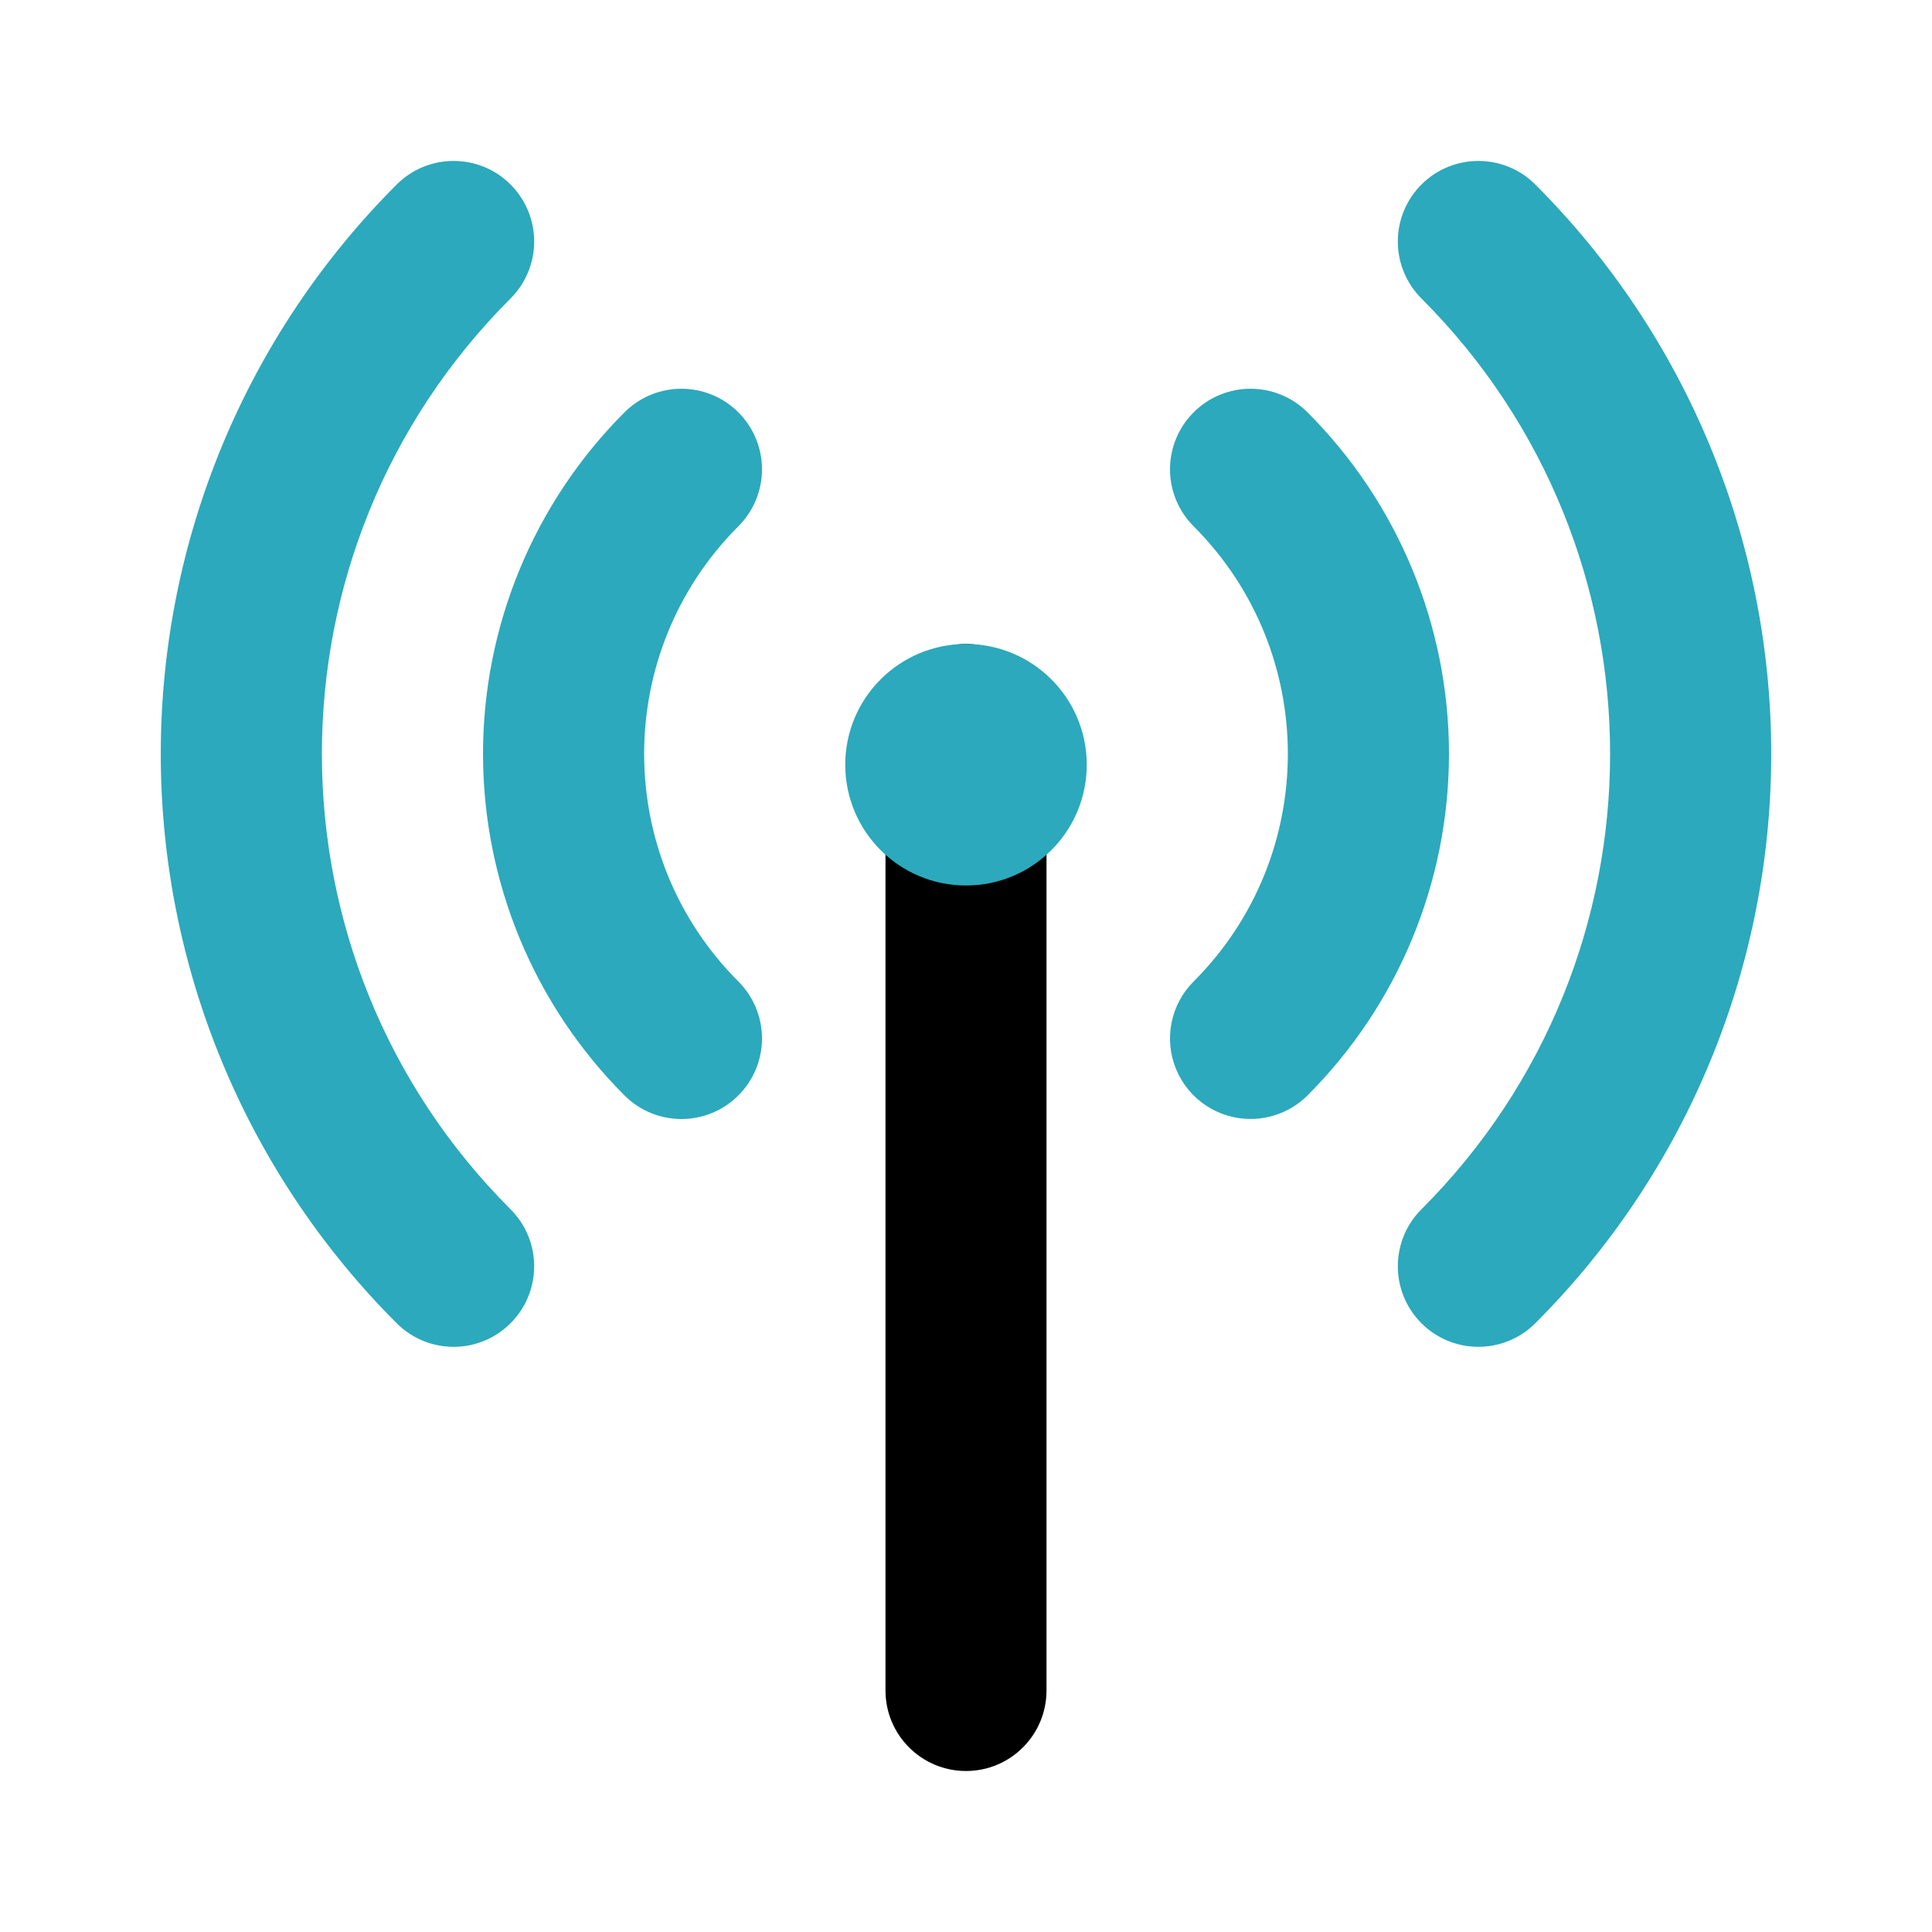
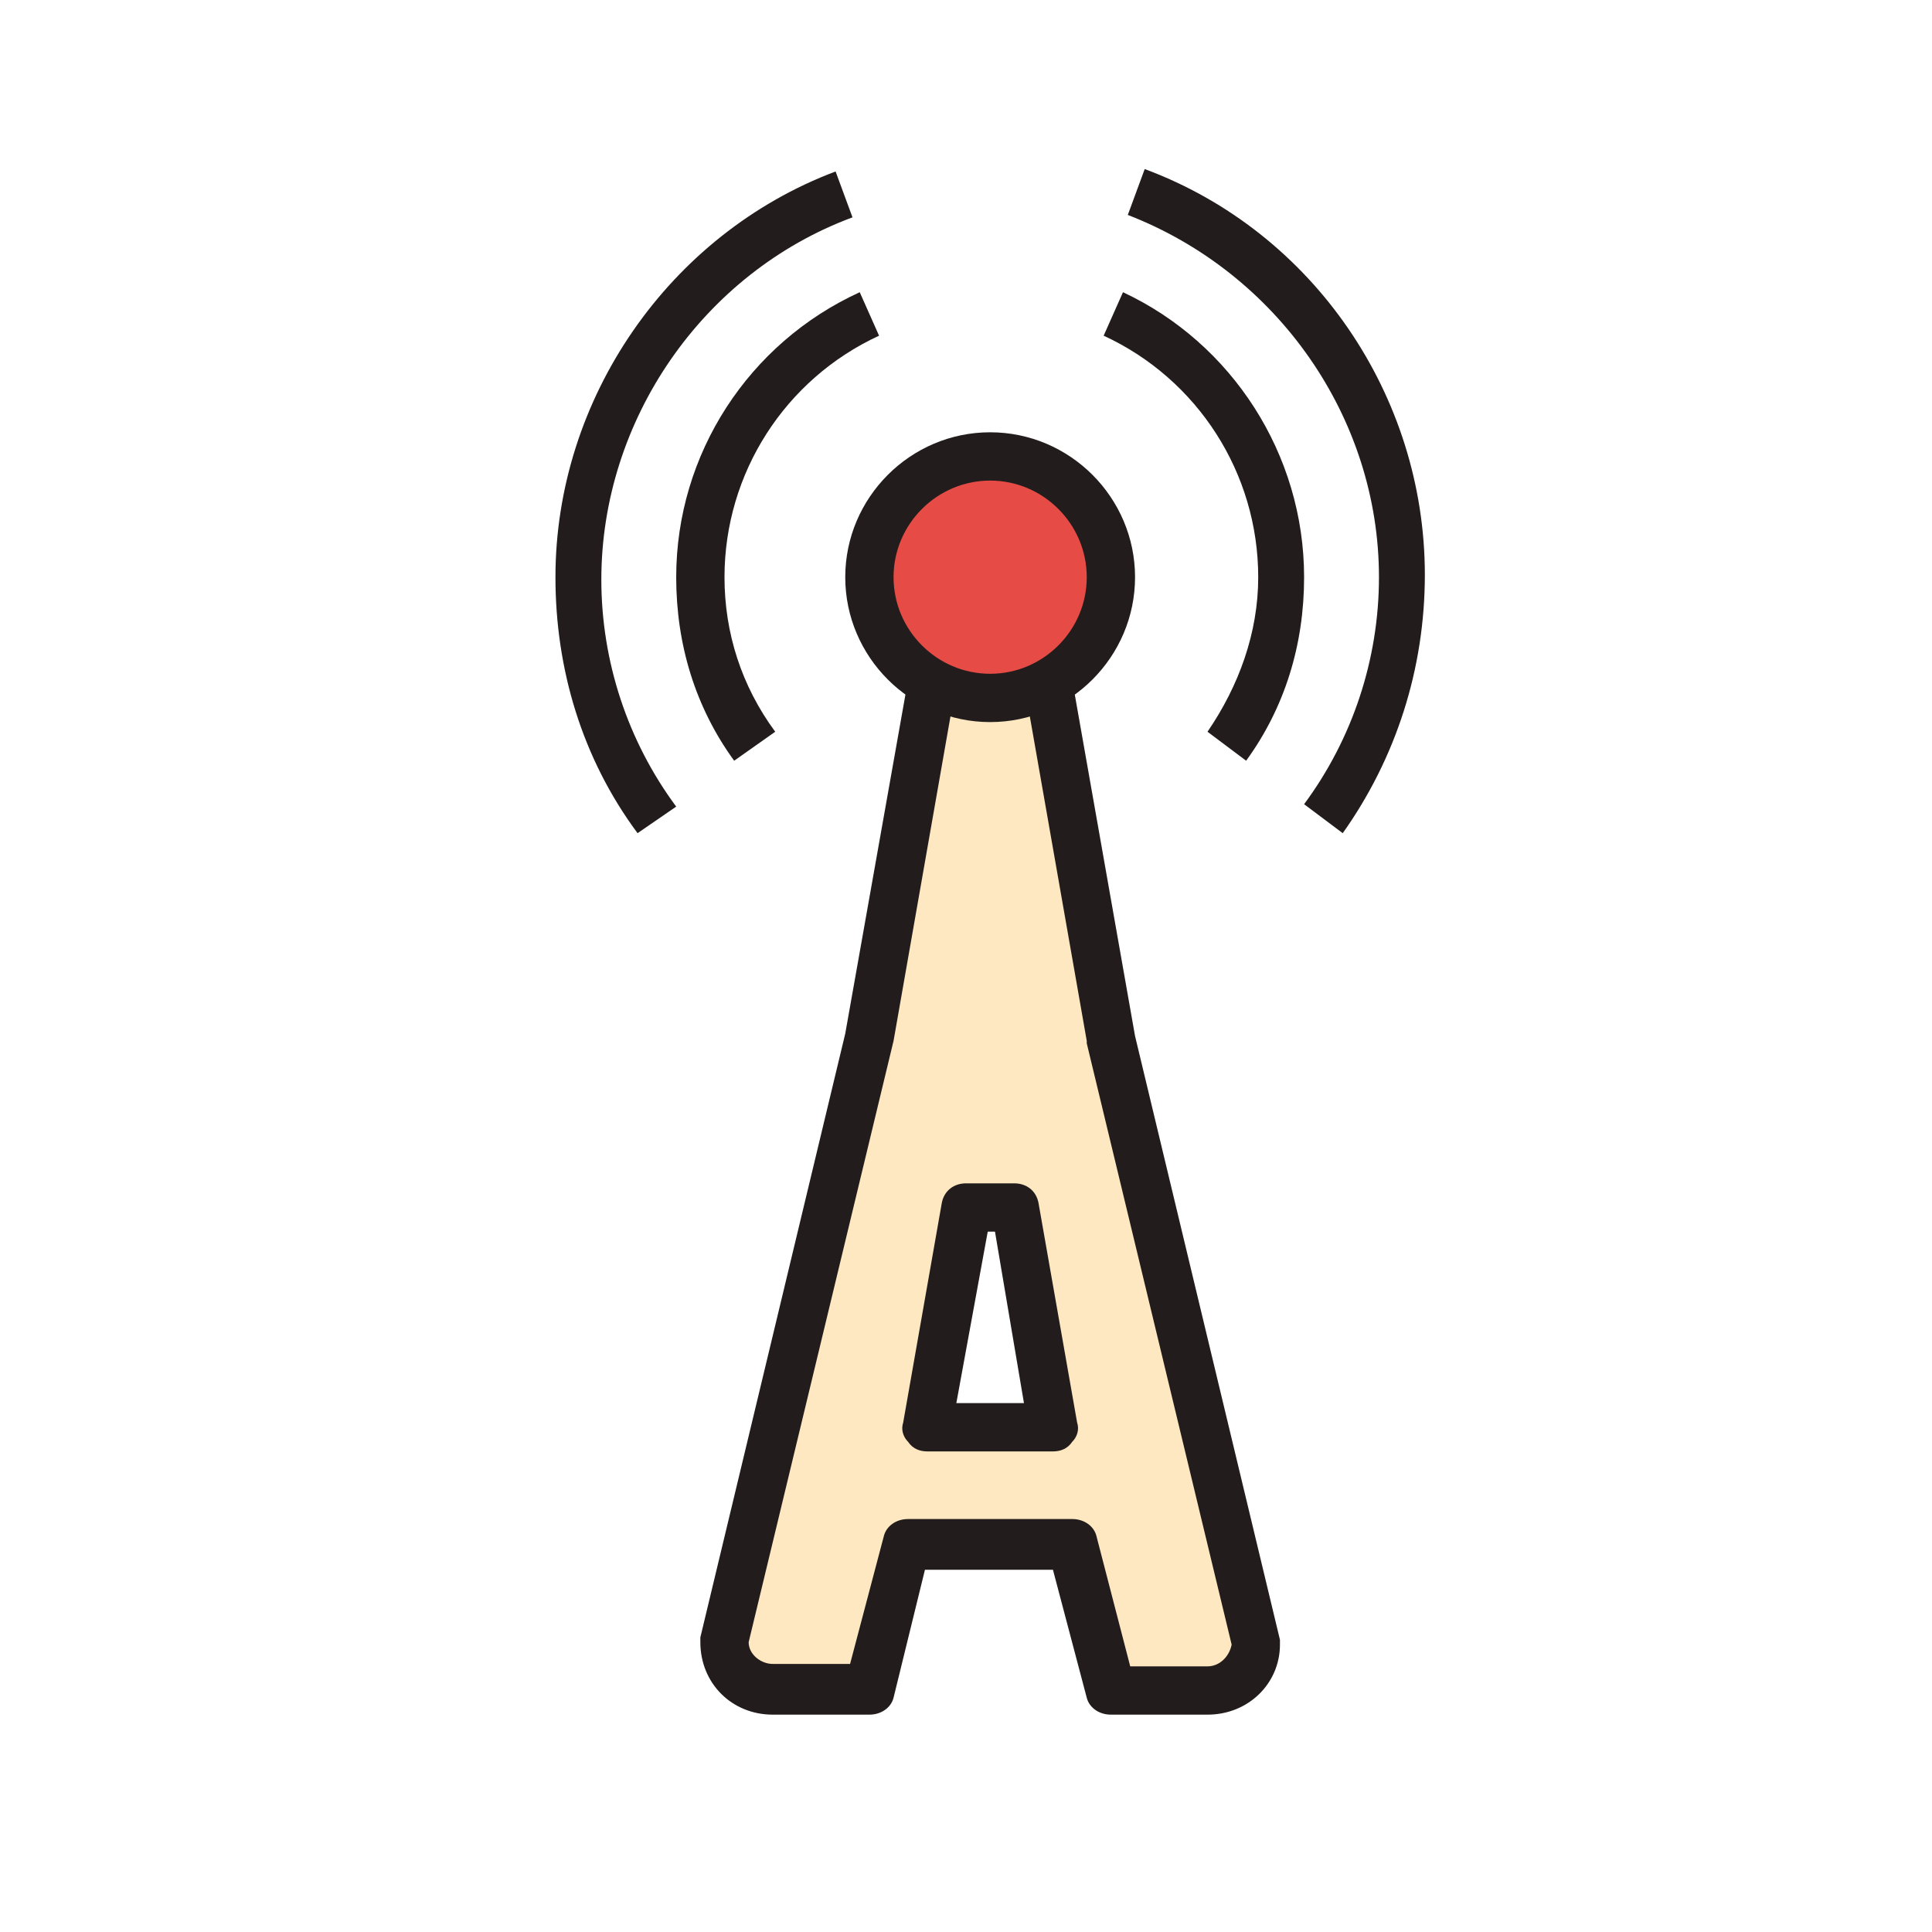
- <svg xmlns="http://www.w3.org/2000/svg" fill="#000000" width="800px" height="800px" viewBox="0 0 24 24" id="signal" data-name="Flat Color" class="icon flat-color">
-   <path id="primary" d="M12,22a1,1,0,0,1-1-1V9a1,1,0,0,1,2,0V21A1,1,0,0,1,12,22Z" style="fill: rgb(0, 0, 0);" />
-   <path id="secondary" d="M15.54,13.9a1,1,0,0,1-.71-1.71,4,4,0,0,0,0-5.65,1,1,0,0,1,0-1.42,1,1,0,0,1,1.41,0,6,6,0,0,1,0,8.49A1,1,0,0,1,15.54,13.9Zm-6.37-.29a1,1,0,0,0,0-1.42,4,4,0,0,1,0-5.65,1,1,0,0,0,0-1.42,1,1,0,0,0-1.41,0,6,6,0,0,0,0,8.49,1,1,0,0,0,1.41,0Zm9.9,2.83a10,10,0,0,0,0-14.15,1,1,0,0,0-1.41,0,1,1,0,0,0,0,1.42,8,8,0,0,1,0,11.31,1,1,0,0,0,1.41,1.42Zm-12.73,0a1,1,0,0,0,0-1.42,8,8,0,0,1,0-11.31,1,1,0,0,0,0-1.42,1,1,0,0,0-1.41,0,10,10,0,0,0,0,14.15,1,1,0,0,0,1.41,0ZM12,8a1.5,1.5,0,1,0,1.5,1.5A1.5,1.5,0,0,0,12,8Z" style="fill: rgb(44, 169, 188);" />
+ <svg xmlns="http://www.w3.org/2000/svg" width="800px" height="800px" viewBox="0 0 1024 1024" class="icon" version="1.1">
+   <path d="M660.48 403.2L640 387.84c16.64-24.32 26.88-52.48 26.88-81.92 0-55.04-32-104.96-81.92-128l10.24-23.04C652.8 181.76 691.2 240.64 691.2 305.92c0 35.84-10.24 69.12-30.72 97.28zM389.12 403.2c-20.48-28.16-30.72-61.44-30.72-97.28 0-65.28 38.4-124.16 97.28-151.04l10.24 23.04c-49.92 23.04-81.92 72.96-81.92 128 0 29.44 8.96 57.6 26.88 81.92l-21.76 15.36z" fill="#231C1C" />
+   <path d="M711.68 441.6L691.2 426.24c25.6-34.56 39.68-76.8 39.68-120.32 0-84.48-53.76-161.28-133.12-192l8.96-24.32c89.6 33.28 148.48 120.32 148.48 215.04 0 49.92-15.36 97.28-43.52 136.96zM337.92 441.6c-29.44-39.68-43.52-87.04-43.52-135.68 0-94.72 60.16-181.76 148.48-215.04l8.96 24.32c-79.36 29.44-133.12 107.52-133.12 192 0 43.52 14.08 85.76 39.68 120.32l-20.48 14.08z" fill="#231C1C" />
+   <path d="M588.8 550.4l-38.4-218.88c0-14.08 1.28-25.6-12.8-25.6h-25.6c-14.08 0-12.8 11.52-12.8 25.6L460.8 550.4l-76.8 320c0 14.08 11.52 25.6 25.6 25.6h51.2l20.48-76.8h87.04l20.48 76.8h51.2c14.08 0 25.6-11.52 25.6-25.6l-76.8-320z m-97.28 206.08L512 640h25.6l20.48 116.48h-66.56z" fill="#FDE8C2" />
+   <path d="M640 908.8h-51.2c-6.4 0-11.52-3.84-12.8-8.96L558.08 832h-67.84L473.6 899.84c-1.28 5.12-6.4 8.96-12.8 8.96h-51.2c-21.76 0-38.4-16.64-38.4-38.4v-2.56l76.8-320 38.4-216.32v-2.56c0-10.24 0-20.48 7.68-28.16 3.84-5.12 10.24-6.4 17.92-6.4h25.6c7.68 0 14.08 2.56 17.92 6.4 7.68 6.4 7.68 17.92 7.68 28.16v2.56l38.4 217.6 76.8 320v2.56c0 20.48-16.64 37.12-38.4 37.12z m-40.96-25.6H640c6.4 0 11.52-5.12 12.8-11.52l-76.8-318.72v-1.28L537.6 332.8v-6.4-8.96h-25.6V332.8l-38.4 218.88L396.8 870.4c0 6.4 6.4 11.52 12.8 11.52h40.96l17.92-67.84c1.28-5.12 6.4-8.96 12.8-8.96h87.04c6.4 0 11.52 3.84 12.8 8.96l17.92 69.12z m-40.96-113.92h-66.56c-3.84 0-7.68-1.28-10.24-5.12-2.56-2.56-3.84-6.4-2.56-10.24l20.48-116.48c1.28-6.4 6.4-10.24 12.8-10.24h25.6c6.4 0 11.52 3.84 12.8 10.24l20.48 116.48c1.28 3.84 0 7.68-2.56 10.24-2.56 3.84-6.4 5.12-10.24 5.12z m-51.2-25.6h35.84L527.36 652.8h-3.84l-16.64 90.88z" fill="#231C1C" />
+   <path d="M524.8 305.92m-64 0a64 64 0 1 0 128 0 64 64 0 1 0-128 0Z" fill="#E64C45" />
+   <path d="M524.8 382.72c-42.24 0-76.8-34.56-76.8-76.8s34.56-76.8 76.8-76.8 76.8 34.56 76.8 76.8-34.56 76.8-76.8 76.8z m0-128c-28.16 0-51.2 23.04-51.2 51.2s23.04 51.2 51.2 51.2 51.2-23.04 51.2-51.2-23.04-51.2-51.2-51.2z" fill="#231C1C" />
</svg>
